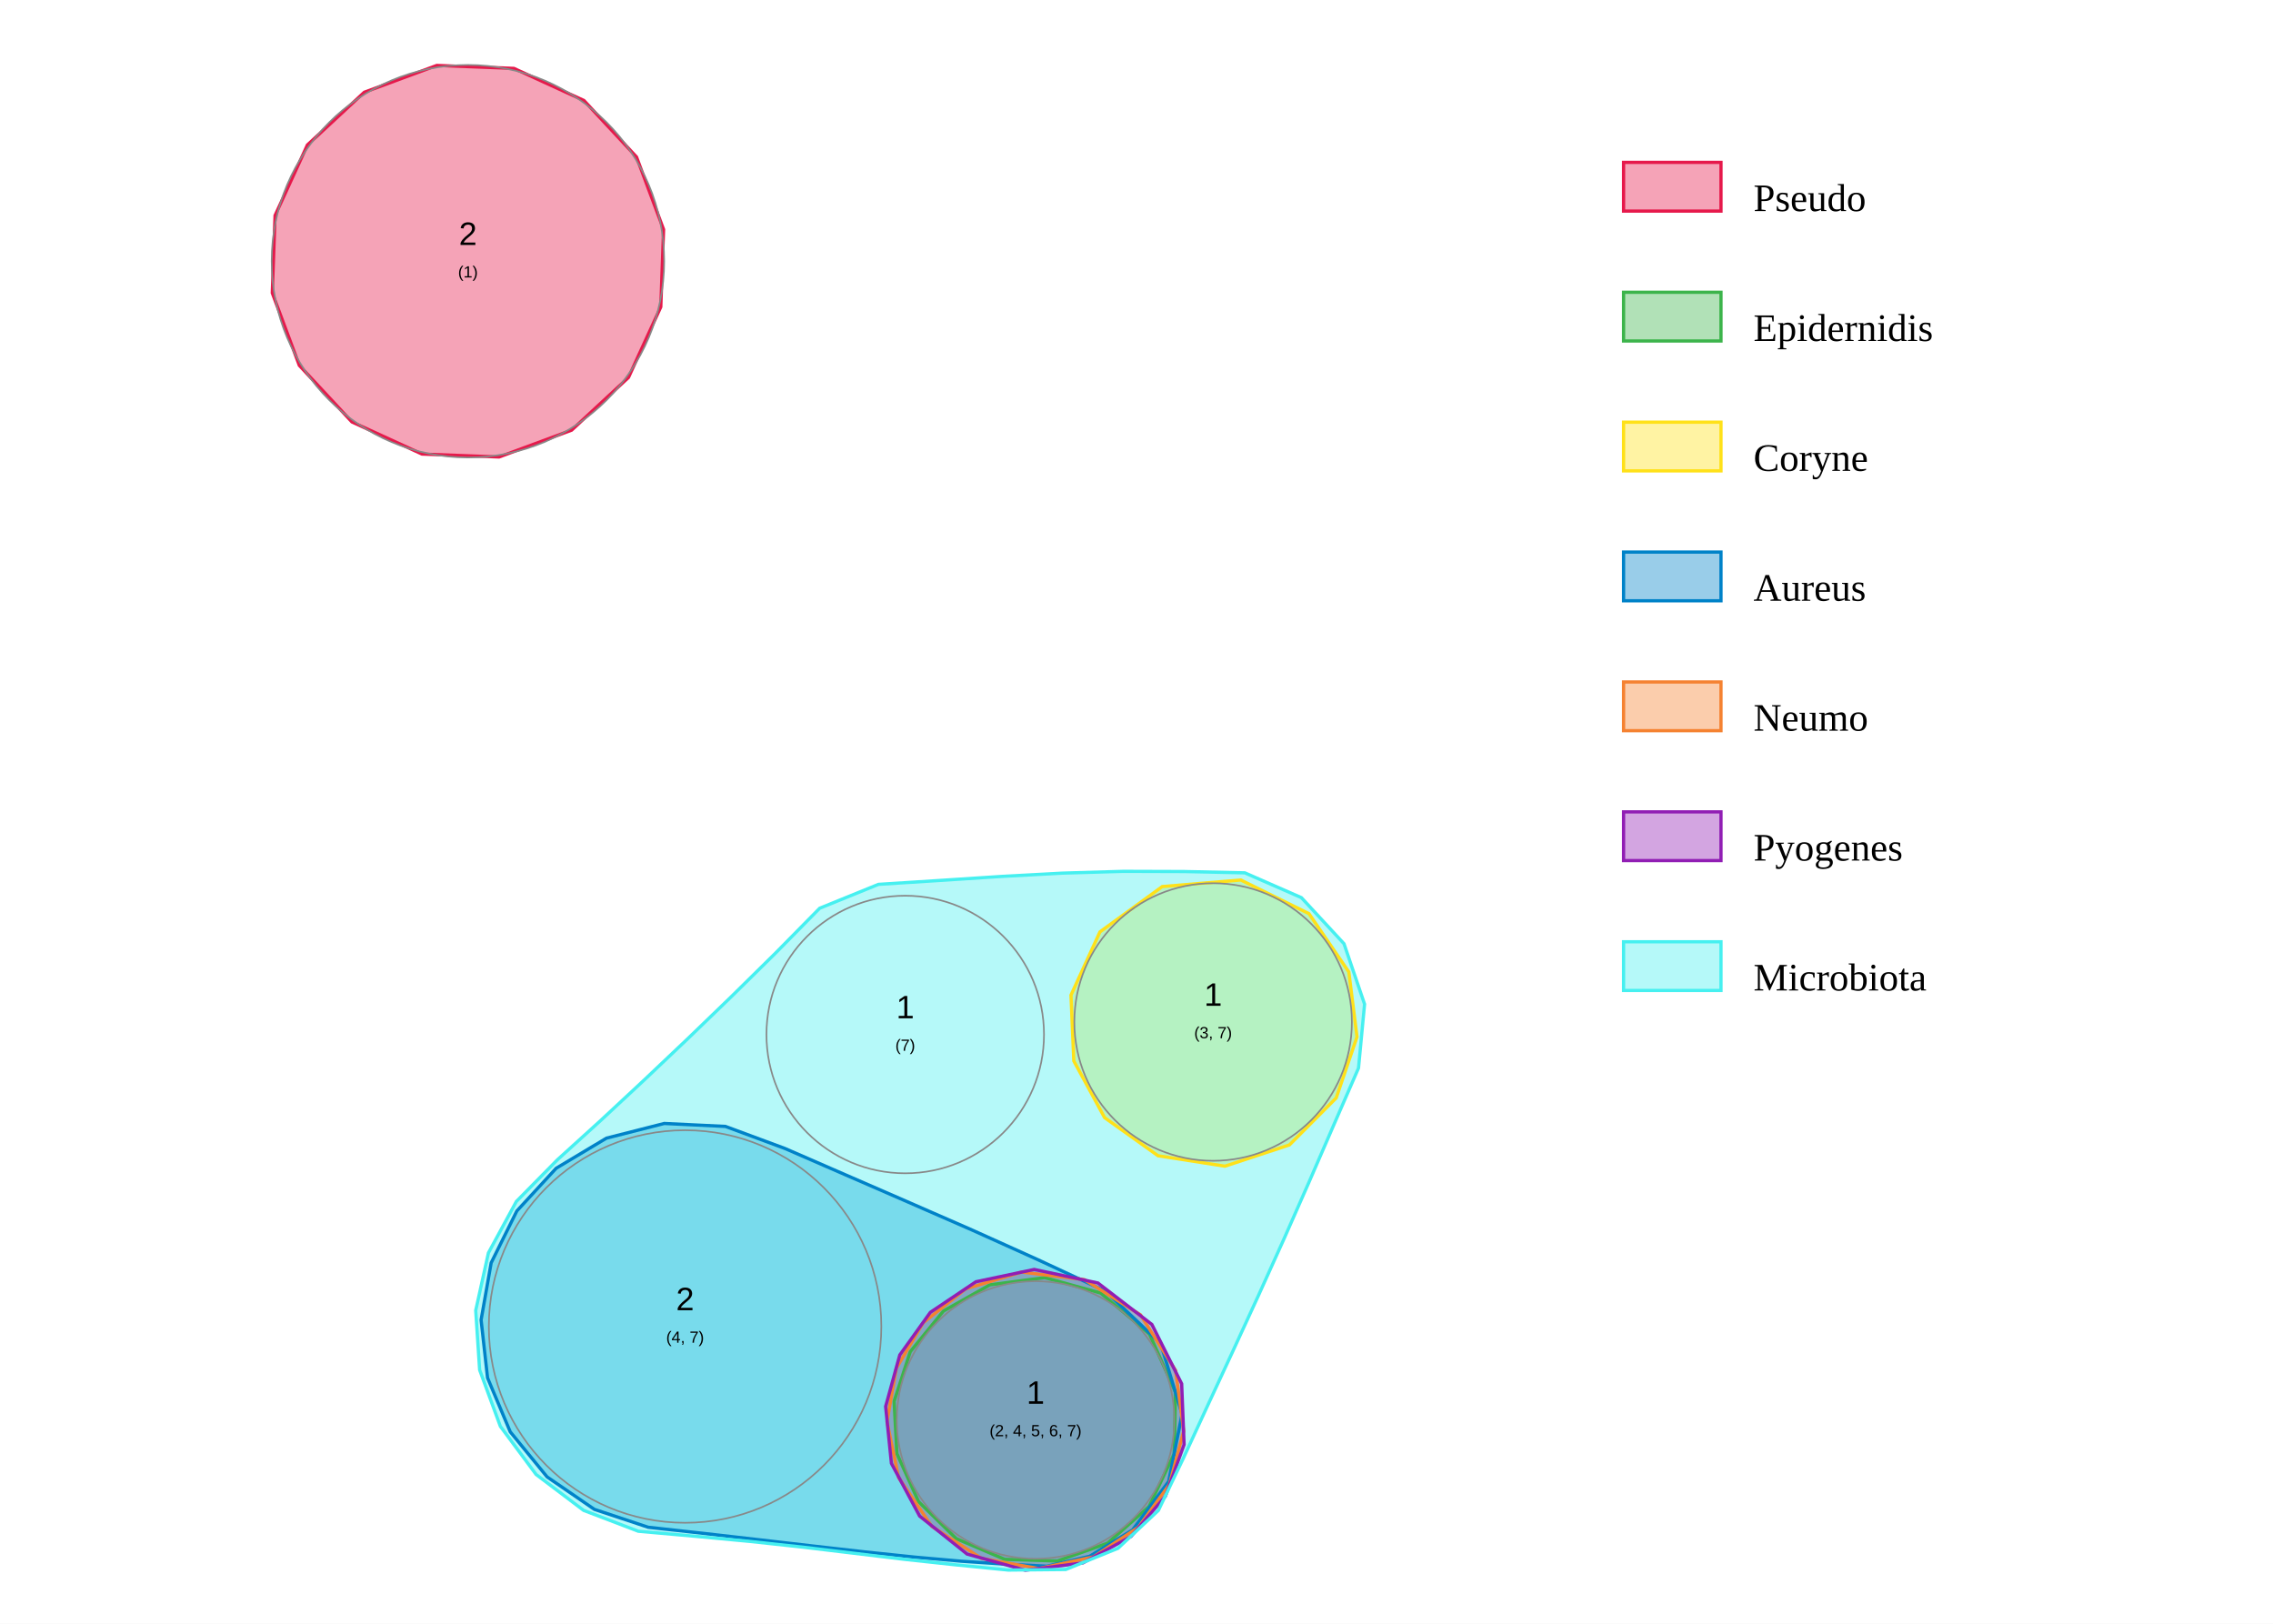
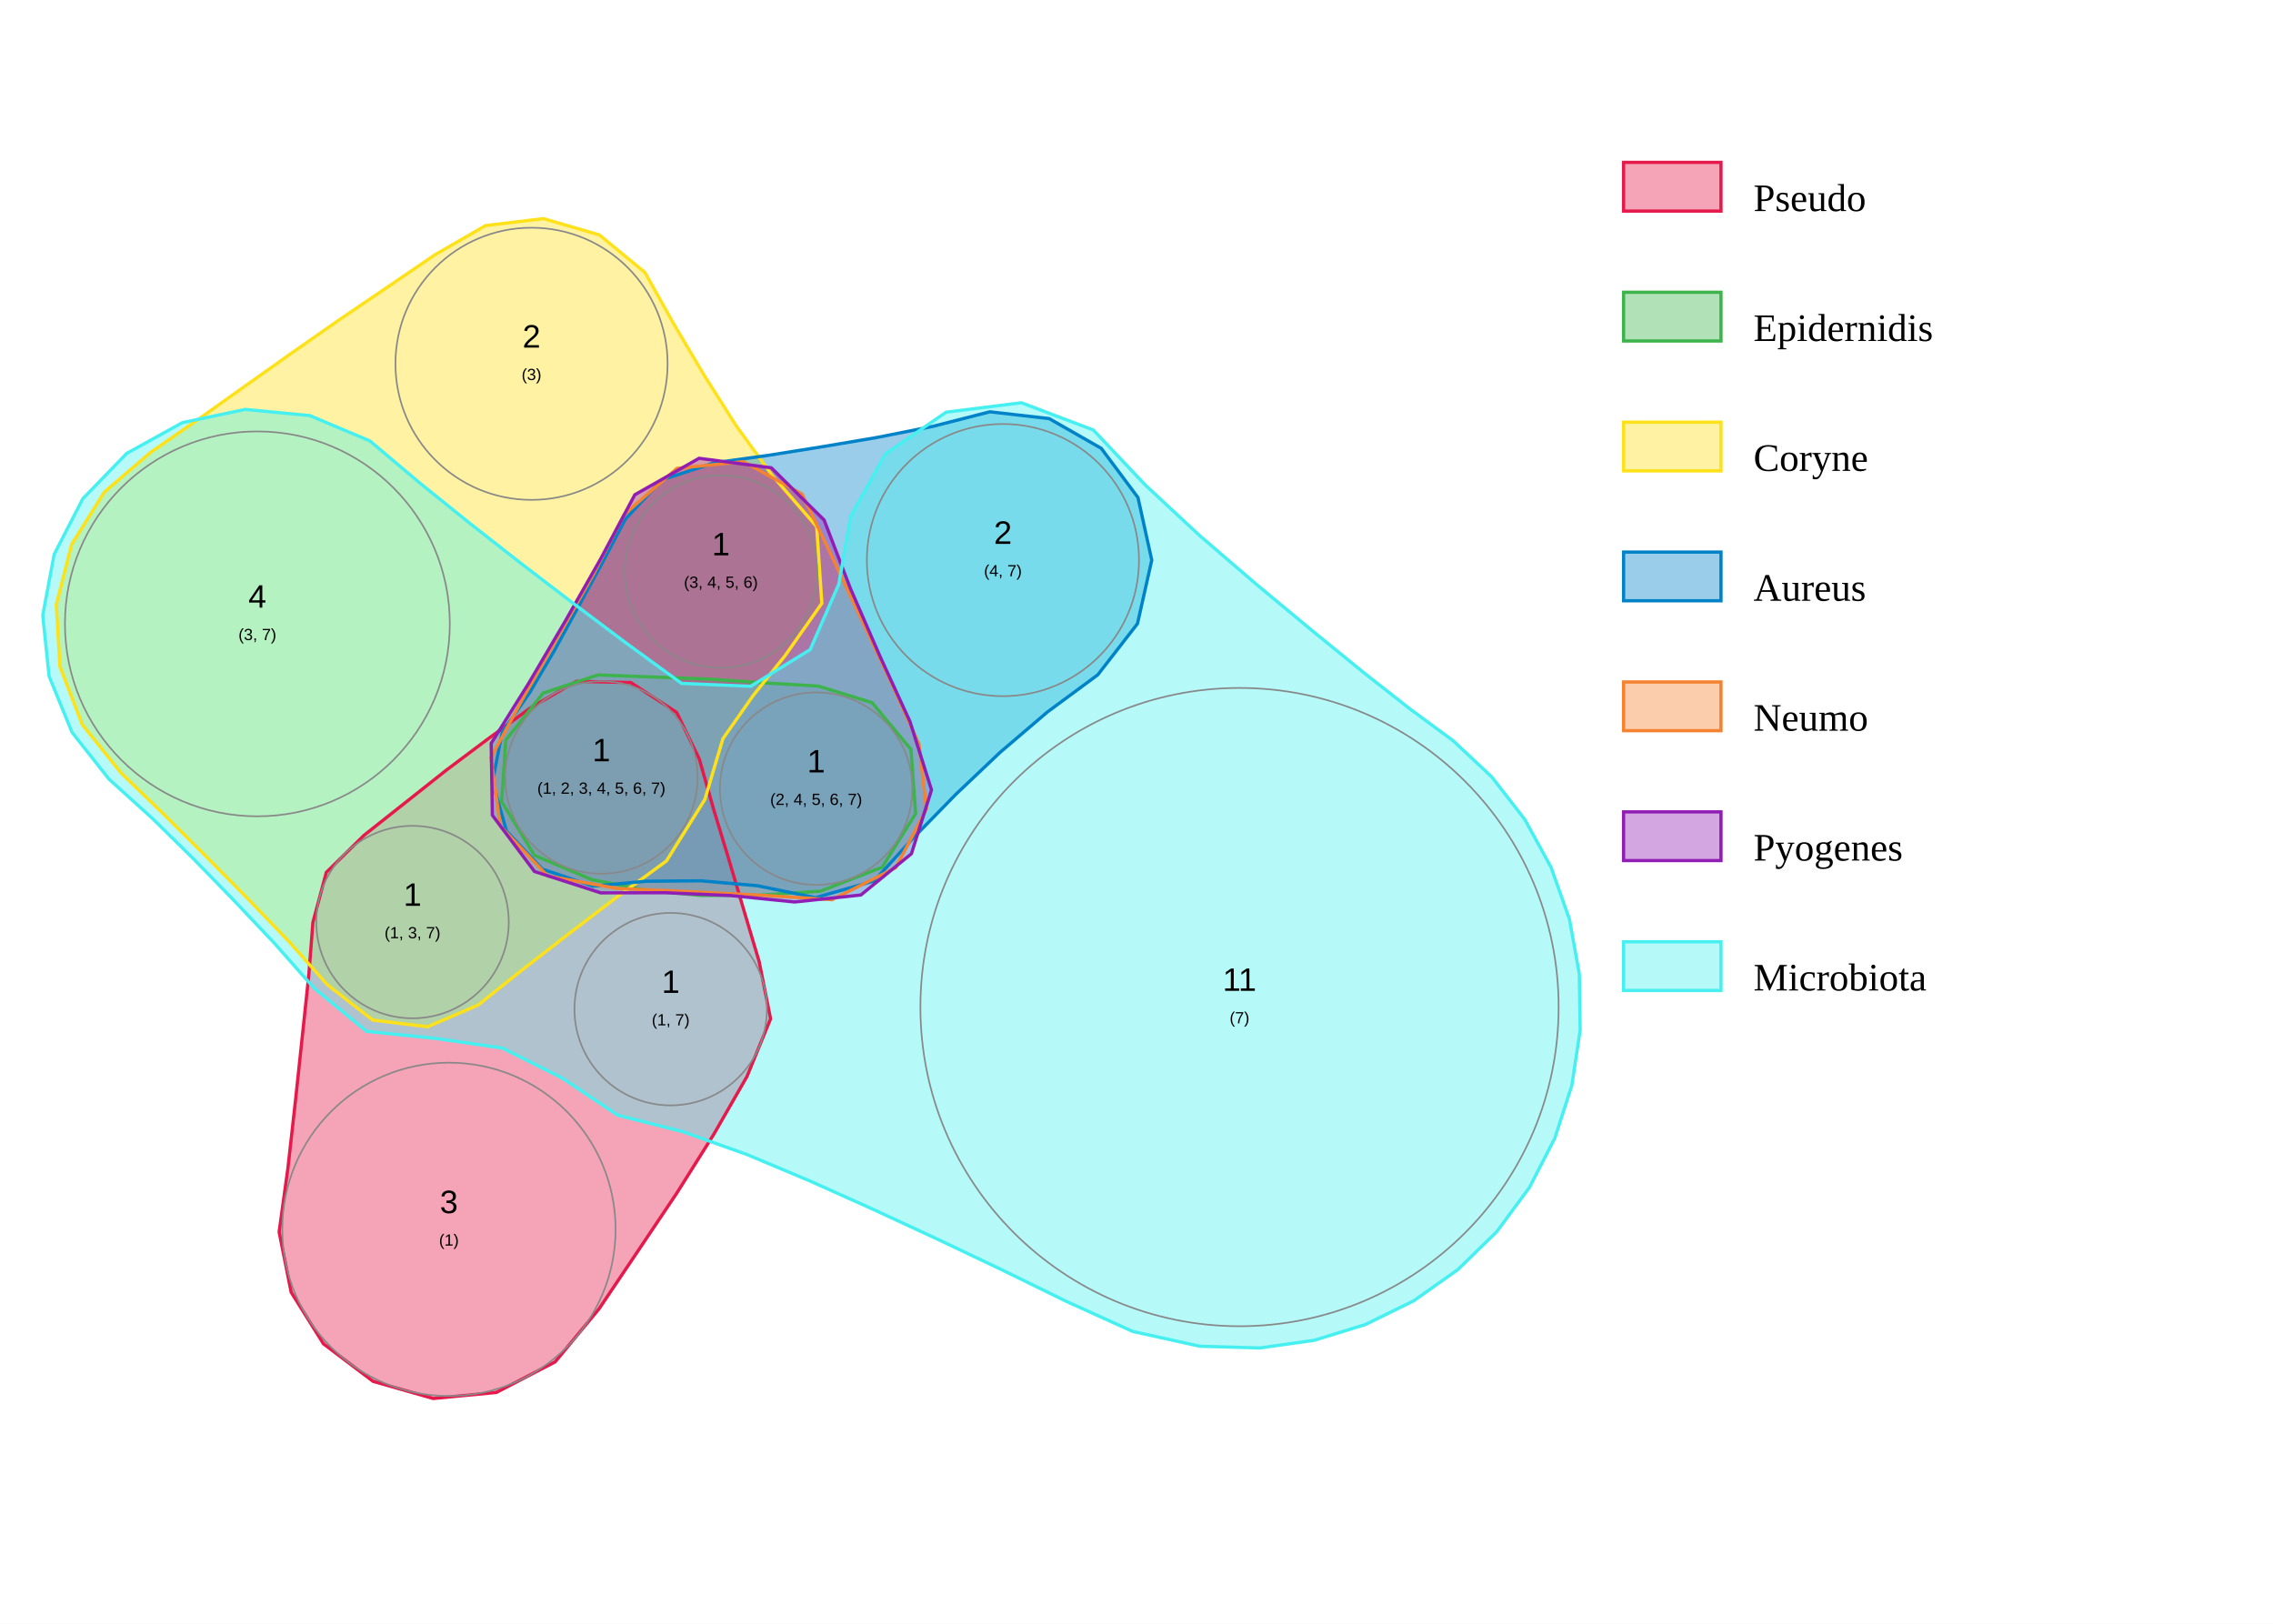
<svg xmlns="http://www.w3.org/2000/svg" xmlns:xlink="http://www.w3.org/1999/xlink" viewBox="0 0 700 500">
  <defs>
    <style type="text/css">
  .borderLine {
	   stroke: none;
	   fill-opacity: 0.4;
  }
  .outLine {
	   stroke-width: 1;
	   fill: none;
  }
  .circle {
	   stroke: #888888;
	   stroke-width: 0.5;
	   fill: none;
    pointer-events: all;
  }
  .spcircle {
	   stroke: #FF2222;
	   stroke-width: 1;
	   fill: none;
    pointer-events: all;
  }
  .tLabel {
	   font-family: Arial;
    pointer-events: none;
	   font-size: 14px;
	   text-anchor: middle;
	   alignment-baseline: central;
  }
  .nLabel {
	   font-family: Arial;
    pointer-events: none;
	   font-size: 10px;
	   text-anchor: middle;
	   alignment-baseline: central;
  }
  .belong {
	   font-family: Arial;
    pointer-events: none;
	   font-size: 5px;
	   text-anchor: middle;
	   alignment-baseline: central;
  }
  .p0{
    stroke: none;
    fill: #e6194b;
  }
  .q0{
    fill: none;
    stroke: #e6194b;
  }
  .p1{
    stroke: none;
    fill: #3cb44b;
  }
  .q1{
    fill: none;
    stroke: #3cb44b;
  }
  .p2{
    stroke: none;
    fill: #ffe119;
  }
  .q2{
    fill: none;
    stroke: #ffe119;
  }
  .p3{
    stroke: none;
    fill: #0082c8;
  }
  .q3{
    fill: none;
    stroke: #0082c8;
  }
  .p4{
    stroke: none;
    fill: #f58231;
  }
  .q4{
    fill: none;
    stroke: #f58231;
  }
  .p5{
    stroke: none;
    fill: #911eb4;
  }
  .q5{
    fill: none;
    stroke: #911eb4;
  }
  .p6{
    stroke: none;
    fill: #46f0f0;
  }
  .q6{
    fill: none;
    stroke: #46f0f0;
  }

</style>
    <symbol id="bl0">
-       <path d="M 203.50 94.52 L 204.36 70.66 L 196.03 48.34 L 179.84 30.95 L 158.26 21.06 L 134.51 20.15 L 112.18 28.41 L 94.67 44.63 L 84.71 66.35 L 83.85 90.21 L 92.18 112.53 L 108.38 129.93 L 129.96 139.82 L 153.70 140.72 L 176.04 132.46 L 193.55 116.24 Z" />
+       <path d="M 100.49 268.64 L 96.37 284.00 L 95.09 300.34 L 93.18 318.41 L 91.00 338.88 L 88.66 359.78 L 85.96 379.37 L 89.67 397.93 L 99.61 413.80 L 114.90 425.36 L 133.41 430.64 L 152.85 428.78 L 170.96 419.37 L 184.47 403.05 L 196.41 385.30 L 208.43 367.39 L 219.79 349.34 L 230.02 331.53 L 237.31 313.73 L 233.79 296.10 L 229.00 280.01 L 224.37 264.36 L 219.70 248.96 L 215.35 233.70 L 208.37 219.36 L 194.26 210.18 L 177.48 209.80 L 163.34 217.99 L 150.43 227.42 L 137.45 237.15 L 124.70 247.25 L 112.11 257.21 Z" />
    </symbol>
    <symbol id="bl1">
-       <path d="M 362.02 428.74 L 353.98 410.78 L 339.00 398.18 L 321.73 393.41 L 304.86 395.63 L 290.55 403.70 L 280.33 416.22 L 275.35 431.52 L 276.20 447.60 L 282.88 462.41 L 294.50 473.80 L 309.41 480.17 L 325.64 480.69 L 341.11 475.19 L 353.84 463.93 L 361.61 447.67 Z" />
+       <path d="M 167.26 213.41 L 155.77 227.91 L 154.49 246.86 L 164.60 263.38 L 182.24 270.87 L 199.06 274.15 L 215.72 275.73 L 233.38 275.70 L 252.70 274.42 L 271.67 267.04 L 281.99 250.55 L 280.54 230.77 L 268.58 216.37 L 252.05 211.27 L 235.71 210.30 L 218.95 209.14 L 201.56 208.49 L 184.15 207.84 Z" />
    </symbol>
    <symbol id="bl2">
-       <path d="M 403.11 281.34 L 382.12 270.98 L 357.93 273.00 L 338.74 286.96 L 329.82 306.43 L 330.69 326.71 L 340.17 344.16 L 356.64 355.90 L 377.23 359.11 L 397.11 352.55 L 411.50 338.10 L 417.91 319.29 L 415.39 299.29 Z" />
+       <path d="M 133.94 78.46 L 119.33 88.41 L 104.67 98.36 L 90.11 108.51 L 75.62 118.78 L 61.12 129.09 L 46.29 139.36 L 32.08 151.57 L 22.04 167.71 L 17.33 186.21 L 18.47 205.32 L 25.38 223.20 L 37.29 238.03 L 50.61 250.91 L 63.65 263.91 L 76.52 276.95 L 89.05 290.02 L 100.76 303.19 L 114.80 314.12 L 131.68 316.18 L 147.27 309.47 L 160.51 298.89 L 174.54 288.03 L 189.34 276.73 L 205.25 265.10 L 217.07 246.17 L 222.63 227.47 L 231.93 214.20 L 241.79 201.88 L 253.09 185.78 L 251.51 162.17 L 237.76 146.33 L 226.67 131.05 L 216.85 115.55 L 207.51 99.80 L 198.61 83.89 L 184.59 72.34 L 167.35 67.32 L 149.52 69.47 Z" />
    </symbol>
    <symbol id="bl3">
-       <path d="M 241.70 353.64 L 223.41 346.86 L 204.57 345.95 L 186.77 350.47 L 171.28 359.74 L 159.17 372.89 L 151.26 388.87 L 148.16 406.46 L 150.15 424.31 L 157.14 440.91 L 168.48 454.78 L 183.05 464.78 L 199.62 470.29 L 216.70 472.18 L 233.61 474.12 L 250.22 476.05 L 266.36 477.88 L 281.76 479.49 L 296.18 480.76 L 309.55 481.65 L 322.44 482.28 L 335.59 479.22 L 348.80 471.11 L 359.90 456.20 L 364.03 435.47 L 357.46 413.75 L 340.41 397.56 L 319.77 387.96 L 299.34 378.75 L 279.38 370.03 L 260.16 361.67 Z" />
+       <path d="M 252.98 137.60 L 236.32 140.26 L 219.96 142.50 L 203.88 147.75 L 192.60 159.84 L 185.38 173.51 L 178.08 186.89 L 170.81 200.18 L 163.20 213.15 L 154.64 225.55 L 151.67 240.73 L 156.00 255.95 L 167.05 267.65 L 182.60 272.88 L 198.97 271.36 L 215.87 271.23 L 233.28 272.75 L 251.10 276.42 L 269.16 271.30 L 281.53 257.74 L 294.37 244.59 L 308.01 231.66 L 322.53 219.27 L 338.07 207.80 L 350.30 192.05 L 354.70 172.49 L 350.45 153.20 L 339.14 138.05 L 323.11 128.90 L 304.84 126.81 L 287.34 131.28 L 270.02 134.72 Z" />
    </symbol>
    <symbol id="bl4">
-       <path d="M 319.83 483.01 L 336.74 479.41 L 350.59 470.28 L 360.13 457.14 L 364.54 440.71 L 362.05 422.01 L 351.25 404.89 L 333.94 394.04 L 314.59 391.71 L 297.42 396.87 L 284.31 407.32 L 276.02 421.33 L 273.16 437.77 L 276.74 455.02 L 286.96 470.02 L 302.22 479.87 Z" />
+       <path d="M 247.00 152.15 L 228.98 142.16 L 208.50 144.21 L 192.28 158.40 L 182.60 177.10 L 172.03 195.73 L 161.41 214.37 L 151.21 233.28 L 154.06 254.36 L 168.65 269.74 L 190.18 273.60 L 211.91 274.55 L 234.12 275.66 L 256.23 277.05 L 275.87 267.18 L 285.31 249.16 L 283.04 229.12 L 274.57 210.42 L 265.42 190.99 L 256.26 171.47 Z" />
    </symbol>
    <symbol id="bl5">
-       <path d="M 315.75 483.52 L 333.50 481.27 L 348.34 473.09 L 358.92 460.70 L 364.66 444.82 L 363.91 426.10 L 354.74 407.84 L 338.12 395.07 L 318.50 390.90 L 300.55 394.69 L 286.51 404.11 L 277.10 417.23 L 272.74 433.11 L 274.52 450.62 L 283.21 466.85 L 297.83 478.55 Z" />
+       <path d="M 253.80 160.14 L 237.54 144.05 L 215.28 141.12 L 195.50 152.35 L 185.02 172.02 L 174.07 191.27 L 162.90 210.26 L 151.27 228.89 L 151.63 251.04 L 164.61 268.37 L 185.00 274.94 L 205.03 274.90 L 224.94 275.76 L 244.70 277.75 L 265.11 275.60 L 280.69 262.88 L 286.87 243.25 L 280.24 222.19 L 270.97 202.02 L 261.85 181.10 Z" />
    </symbol>
    <symbol id="bl6">
-       <path d="M 146.50 403.53 L 147.71 421.85 L 154.09 439.21 L 165.11 454.05 L 179.74 465.10 L 196.58 471.52 L 214.06 473.07 L 230.93 474.65 L 247.22 476.41 L 262.98 478.30 L 278.42 480.16 L 294.04 481.84 L 310.51 483.47 L 328.21 483.30 L 344.29 476.78 L 356.74 465.11 L 364.31 449.30 L 371.89 432.86 L 379.73 415.95 L 387.63 398.76 L 395.45 381.43 L 403.12 364.03 L 410.70 346.53 L 418.37 328.90 L 420.24 309.21 L 413.90 290.60 L 400.78 276.41 L 383.36 268.77 L 364.65 268.37 L 345.99 268.31 L 327.24 268.86 L 308.41 269.88 L 289.53 271.11 L 270.53 272.32 L 252.44 279.67 L 238.84 293.48 L 225.26 306.86 L 211.76 319.89 L 198.34 332.61 L 184.99 345.03 L 171.65 357.14 L 159.01 369.98 L 150.41 385.81 Z" />
+       <path d="M 95.41 127.97 L 75.54 126.07 L 56.16 130.14 L 39.01 139.63 L 25.50 153.58 L 16.68 170.70 L 13.17 189.48 L 15.12 208.24 L 22.18 225.51 L 33.57 239.93 L 46.88 251.97 L 59.60 264.48 L 72.04 277.27 L 84.42 290.36 L 96.78 304.35 L 112.90 317.59 L 134.07 319.76 L 154.72 322.73 L 173.21 332.03 L 190.19 343.39 L 210.35 348.51 L 229.94 355.48 L 249.31 363.61 L 268.77 372.34 L 288.41 381.44 L 308.30 390.90 L 328.38 400.73 L 348.83 409.99 L 369.46 414.55 L 387.97 415.08 L 404.78 412.71 L 420.51 407.85 L 435.33 400.58 L 448.93 390.99 L 460.92 379.30 L 470.99 365.69 L 478.82 350.49 L 484.08 334.20 L 486.64 317.17 L 486.38 299.91 L 483.33 283.05 L 477.67 267.07 L 469.57 252.32 L 459.41 239.24 L 447.52 228.09 L 434.14 218.25 L 419.89 207.06 L 403.82 193.97 L 386.71 179.76 L 369.51 164.98 L 352.73 149.38 L 336.71 132.41 L 314.54 124.02 L 291.37 126.93 L 272.65 139.79 L 261.97 159.01 L 258.31 179.91 L 249.51 200.02 L 231.20 211.33 L 209.89 210.44 L 192.84 198.03 L 176.38 185.67 L 160.37 173.43 L 144.71 161.17 L 129.25 148.70 L 113.92 135.78 Z" />
    </symbol>
  </defs>
  <rect width="700" height="500" style="fill:#fff;stroke-width:0" />
  <use class="p0 borderLine" xlink:href="#bl0" />
  <use class="p1 borderLine" xlink:href="#bl1" />
  <use class="p2 borderLine" xlink:href="#bl2" />
  <use class="p3 borderLine" xlink:href="#bl3" />
  <use class="p4 borderLine" xlink:href="#bl4" />
  <use class="p5 borderLine" xlink:href="#bl5" />
  <use class="p6 borderLine" xlink:href="#bl6" />
  <use class="q0 outLine" xlink:href="#bl0" />
  <use class="q1 outLine" xlink:href="#bl1" />
  <use class="q2 outLine" xlink:href="#bl2" />
  <use class="q3 outLine" xlink:href="#bl3" />
  <use class="q4 outLine" xlink:href="#bl4" />
  <use class="q5 outLine" xlink:href="#bl5" />
  <use class="q6 outLine" xlink:href="#bl6" />
-   <circle class="circle" cx="144.108" cy="80.438" r="60.438" />
-   <text class="tLabel" x="144.11" y="60.44" />
-   <text class="nLabel" x="144.11" y="75.44">2</text>
-   <text class="belong" x="144.11" y="85.44">(1)</text>
-   <circle class="circle" cx="318.913" cy="437.264" r="42.736" />
-   <text class="tLabel" x="318.91" y="417.26" />
-   <text class="nLabel" x="318.91" y="432.26">1</text>
-   <text class="belong" x="318.91" y="442.26">(2, 4, 5, 6, 7)</text>
-   <circle class="circle" cx="373.594" cy="314.708" r="42.736" />
-   <text class="tLabel" x="373.59" y="294.71" />
-   <text class="nLabel" x="373.59" y="309.71">1</text>
-   <text class="belong" x="373.59" y="319.71">(3, 7)</text>
-   <circle class="circle" cx="210.981" cy="408.473" r="60.438" />
-   <text class="tLabel" x="210.98" y="388.47" />
-   <text class="nLabel" x="210.98" y="403.47">2</text>
-   <text class="belong" x="210.98" y="413.47">(4, 7)</text>
-   <circle class="circle" cx="278.777" cy="318.557" r="42.736" />
-   <text class="tLabel" x="278.78" y="298.56" />
-   <text class="nLabel" x="278.78" y="313.56">1</text>
-   <text class="belong" x="278.78" y="323.56">(7)</text>
+   <circle class="circle" cx="138.254" cy="378.556" r="51.322" />
+   <text class="tLabel" x="138.25" y="358.56" />
+   <text class="nLabel" x="138.25" y="373.56">3</text>
+   <text class="belong" x="138.25" y="383.56">(1)</text>
+   <circle class="circle" cx="185.201" cy="239.418" r="29.631" />
+   <text class="tLabel" x="185.20" y="219.42" />
+   <text class="nLabel" x="185.20" y="234.42">1</text>
+   <text class="belong" x="185.20" y="244.42">(1, 2, 3, 4, 5, 6, 7)</text>
+   <circle class="circle" cx="251.345" cy="242.855" r="29.631" />
+   <text class="tLabel" x="251.35" y="222.86" />
+   <text class="nLabel" x="251.35" y="237.86">1</text>
+   <text class="belong" x="251.35" y="247.86">(2, 4, 5, 6, 7)</text>
+   <circle class="circle" cx="163.686" cy="112.026" r="41.904" />
+   <text class="tLabel" x="163.69" y="92.03" />
+   <text class="nLabel" x="163.69" y="107.03">2</text>
+   <text class="belong" x="163.69" y="117.03">(3)</text>
+   <circle class="circle" cx="222.011" cy="175.999" r="29.631" />
+   <text class="tLabel" x="222.01" y="156.00" />
+   <text class="nLabel" x="222.01" y="171.00">1</text>
+   <text class="belong" x="222.01" y="181.00">(3, 4, 5, 6)</text>
+   <circle class="circle" cx="79.261" cy="192.109" r="59.261" />
+   <text class="tLabel" x="79.26" y="172.11" />
+   <text class="nLabel" x="79.26" y="187.11">4</text>
+   <text class="belong" x="79.26" y="197.11">(3, 7)</text>
+   <circle class="circle" cx="127.043" cy="283.933" r="29.631" />
+   <text class="tLabel" x="127.04" y="263.93" />
+   <text class="nLabel" x="127.04" y="278.93">1</text>
+   <text class="belong" x="127.04" y="288.93">(1, 3, 7)</text>
+   <circle class="circle" cx="308.864" cy="172.469" r="41.904" />
+   <text class="tLabel" x="308.86" y="152.47" />
+   <text class="nLabel" x="308.86" y="167.47">2</text>
+   <text class="belong" x="308.86" y="177.47">(4, 7)</text>
+   <circle class="circle" cx="381.726" cy="310.114" r="98.273" />
+   <text class="tLabel" x="381.73" y="290.11" />
+   <text class="nLabel" x="381.73" y="305.11">11</text>
+   <text class="belong" x="381.73" y="315.11">(7)</text>
+   <circle class="circle" cx="206.546" cy="310.749" r="29.631" />
+   <text class="tLabel" x="206.55" y="290.75" />
+   <text class="nLabel" x="206.55" y="305.75">1</text>
+   <text class="belong" x="206.55" y="315.75">(1, 7)</text>
  <rect class="p0 borderLine" x="500.00" y="50.00" width="30.00" height="15.00" />
  <rect class="q0" x="500.00" y="50.00" width="30.00" height="15.00" />
  <text class="legend" x="540.00" y="65.00">Pseudo</text>
  <rect class="p1 borderLine" x="500.00" y="90.00" width="30.00" height="15.00" />
  <rect class="q1" x="500.00" y="90.00" width="30.00" height="15.00" />
  <text class="legend" x="540.00" y="105.00">Epidernidis</text>
  <rect class="p2 borderLine" x="500.00" y="130.00" width="30.00" height="15.00" />
  <rect class="q2" x="500.00" y="130.00" width="30.00" height="15.00" />
  <text class="legend" x="540.00" y="145.00">Coryne</text>
  <rect class="p3 borderLine" x="500.00" y="170.00" width="30.00" height="15.00" />
  <rect class="q3" x="500.00" y="170.00" width="30.00" height="15.00" />
  <text class="legend" x="540.00" y="185.00">Aureus</text>
  <rect class="p4 borderLine" x="500.00" y="210.00" width="30.00" height="15.00" />
  <rect class="q4" x="500.00" y="210.00" width="30.00" height="15.00" />
  <text class="legend" x="540.00" y="225.00">Neumo</text>
  <rect class="p5 borderLine" x="500.00" y="250.00" width="30.00" height="15.00" />
  <rect class="q5" x="500.00" y="250.00" width="30.00" height="15.00" />
  <text class="legend" x="540.00" y="265.00">Pyogenes</text>
  <rect class="p6 borderLine" x="500.00" y="290.00" width="30.00" height="15.00" />
  <rect class="q6" x="500.00" y="290.00" width="30.00" height="15.00" />
  <text class="legend" x="540.00" y="305.00">Microbiota</text>
</svg>
